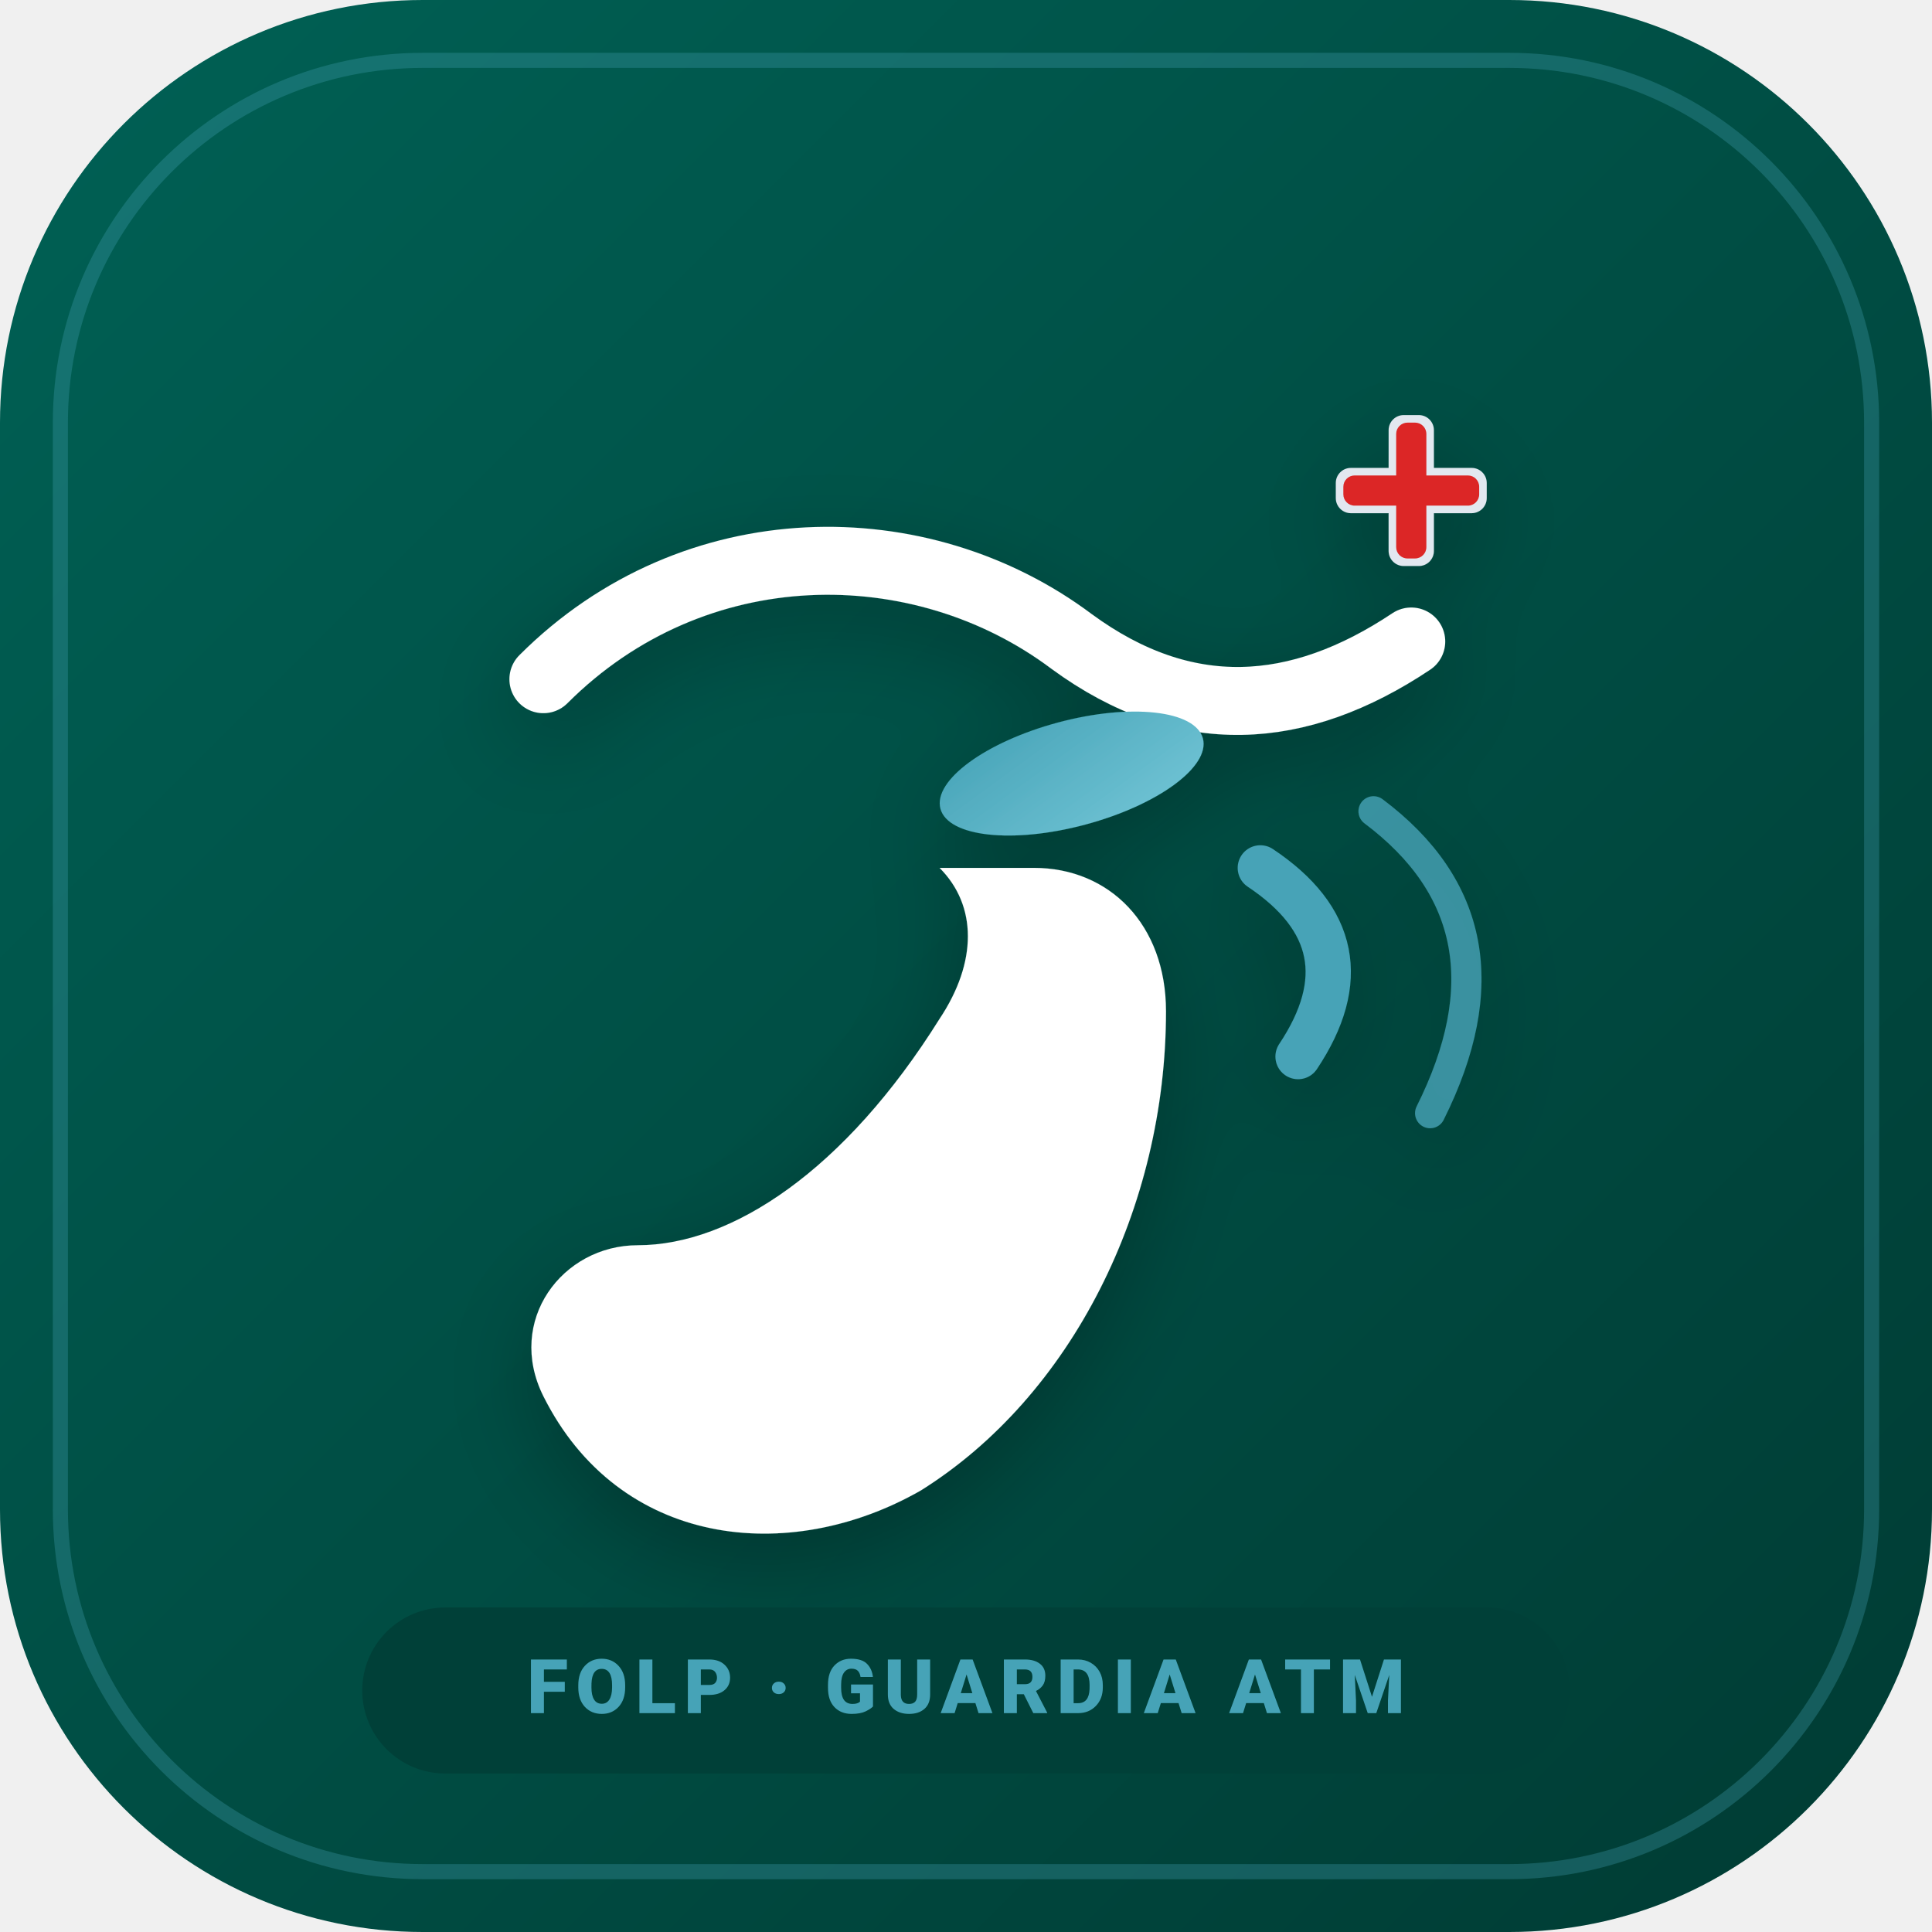
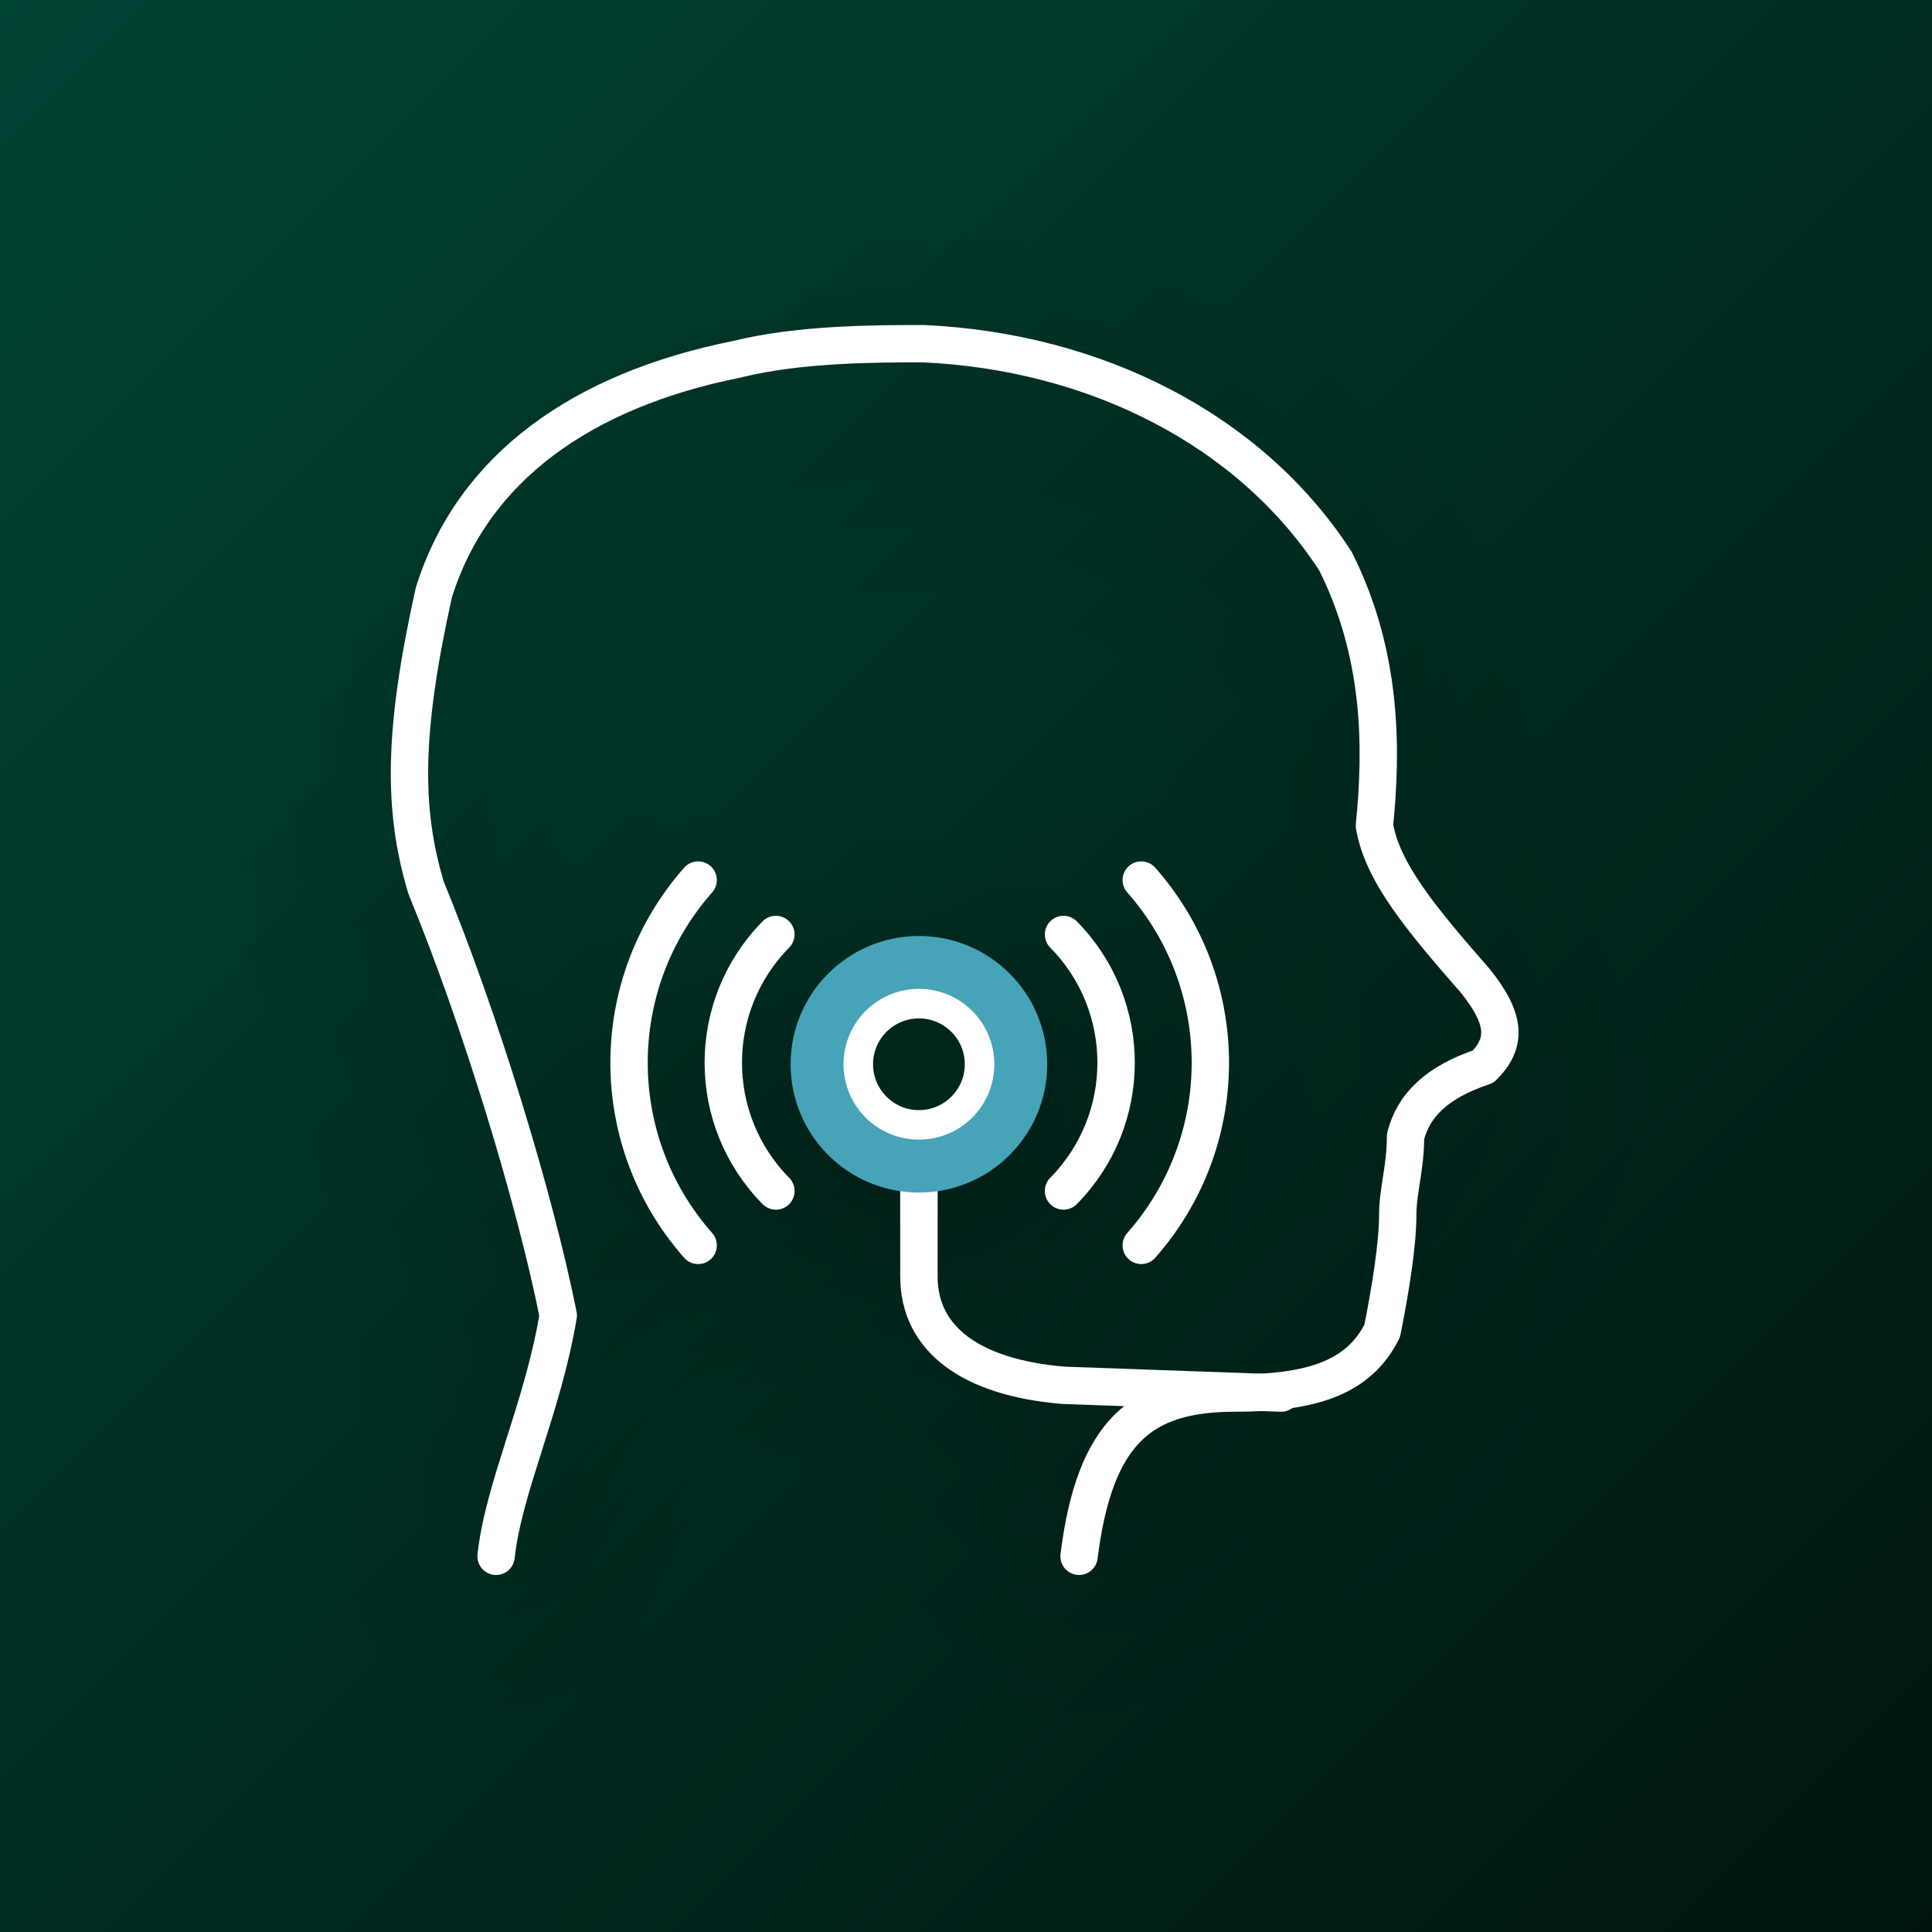
<svg xmlns="http://www.w3.org/2000/svg" viewBox="0 0 512 512" width="512" height="512">
  <defs>
-     <linearGradient id="bgGrad" x1="0%" y1="0%" x2="100%" y2="100%">
-       <stop offset="0%" stop-color="#006155" />
-       <stop offset="100%" stop-color="#003b33" />
+     <linearGradient id="bgPwa" x1="0%" y1="0%" x2="100%" y2="100%">
+       <stop offset="0%" stop-color="#004434" />
+       <stop offset="60%" stop-color="#00281e" />
+       <stop offset="100%" stop-color="#00150f" />
    </linearGradient>
-     <linearGradient id="jointGrad" x1="0%" y1="0%" x2="100%" y2="100%">
-       <stop offset="0%" stop-color="#46A3B7" />
-       <stop offset="100%" stop-color="#72c5d6" />
-     </linearGradient>
-     <filter id="dropShadow" x="-10%" y="-10%" width="120%" height="120%">
-       <feDropShadow dx="0" dy="8" stdDeviation="12" flood-opacity="0.25" />
+     <filter id="dropShadowPwa" x="-20%" y="-20%" width="140%" height="140%">
+       <feDropShadow dx="0" dy="8" stdDeviation="12" flood-color="#000000" flood-opacity="0.4" />
    </filter>
  </defs>
-   <rect width="512" height="512" rx="112" fill="url(#bgGrad)" />
-   <rect x="16" y="16" width="480" height="480" rx="96" fill="none" stroke="#46A3B7" stroke-width="4" stroke-opacity="0.3" />
-   <g filter="url(#dropShadow)" transform="translate(4, 0)">
-     <path d="M 140 180 C 180 140 240 140 280 170 C 310 192 340 190 370 170" fill="none" stroke="#FFFFFF" stroke-width="18" stroke-linecap="round" />
-     <ellipse cx="280" cy="205" rx="36" ry="14" fill="url(#jointGrad)" transform="rotate(-15, 280, 205)" />
-     <path d="M 270 230 C 290 230 305 245 305 268 C 305 320 280 370 240 395 C 205 415 160 410 140 370 C 130 350 145 330 165 330 C 190 330 220 310 245 270 C 255 255 255 240 245 230 Z" fill="#FFFFFF" />
-     <path d="M 330 230 Q 360 250 340 280" fill="none" stroke="#46A3B7" stroke-width="12" stroke-linecap="round" />
-     <path d="M 360 215 Q 400 245 375 295" fill="none" stroke="#46A3B7" stroke-width="8" stroke-linecap="round" stroke-opacity="0.8" />
-     <g transform="translate(350, 110)">
-       <rect x="14" y="0" width="12" height="40" rx="4" fill="#E2E8F0" />
-       <rect x="0" y="14" width="40" height="12" rx="4" fill="#E2E8F0" />
-       <rect x="16" y="2" width="8" height="36" rx="3" fill="#DC2626" />
-       <rect x="2" y="16" width="36" height="8" rx="3" fill="#DC2626" />
-     </g>
+   <rect width="512" height="512" fill="url(#bgPwa)" />
+   <g transform="translate(47, 54) scale(2.06)" filter="url(#dropShadowPwa)">
+     <path d="M 41 174               C 42 165 47 155 49 143               C 46 128 39 105 32 88               C 29 78 29 68 33 50               C 38 34 52 24 72 20               C 80 18 90 18 96 18               C 118 19 138 29 149 46               C 155 58 155 70 154 80               C 155 86 160 92 167 100               C 171 105 171 108 168 111               C 162 113 159 116 158 120               C 158 124 157 127 157 130               C 157 134 156 140 155 145               C 152 151 146 153 136 153               C 124 153 118 158 116 174" fill="none" stroke="#FFFFFF" stroke-width="4.8" stroke-linecap="round" stroke-linejoin="round" />
+     <path d="M 95.4 127.2               L 95.4 138               C 95.4 146 102 151 114 152               L 142 153" fill="none" stroke="#FFFFFF" stroke-width="4.8" stroke-linecap="round" stroke-linejoin="round" />
+     <path d="M 77 94 A 23.5 23.5 0 0 0 77 127" fill="none" stroke="#FFFFFF" stroke-width="4.8" stroke-linecap="round" />
+     <path d="M 67 87 A 35.5 35.5 0 0 0 67 134" fill="none" stroke="#FFFFFF" stroke-width="4.8" stroke-linecap="round" />
+     <path d="M 114 94 A 23.5 23.5 0 0 1 114 127" fill="none" stroke="#FFFFFF" stroke-width="4.8" stroke-linecap="round" />
+     <path d="M 124 87 A 35.5 35.5 0 0 1 124 134" fill="none" stroke="#FFFFFF" stroke-width="4.8" stroke-linecap="round" />
+     <circle cx="95.4" cy="110.7" r="16.5" fill="#46A3B7" stroke="none" />
+     <circle cx="95.4" cy="110.7" r="7.8" fill="#00281e" stroke="#FFFFFF" stroke-width="3.8" />
  </g>
-   <rect x="96" y="426" width="320" height="44" rx="22" fill="#004038" />
-   <text x="256" y="454" text-anchor="middle" font-family="-apple-system, BlinkMacSystemFont, 'Segoe UI', Roboto, sans-serif" font-size="20" font-weight="800" fill="#46A3B7" letter-spacing="2">FOLP · GUARDIA ATM</text>
</svg>
